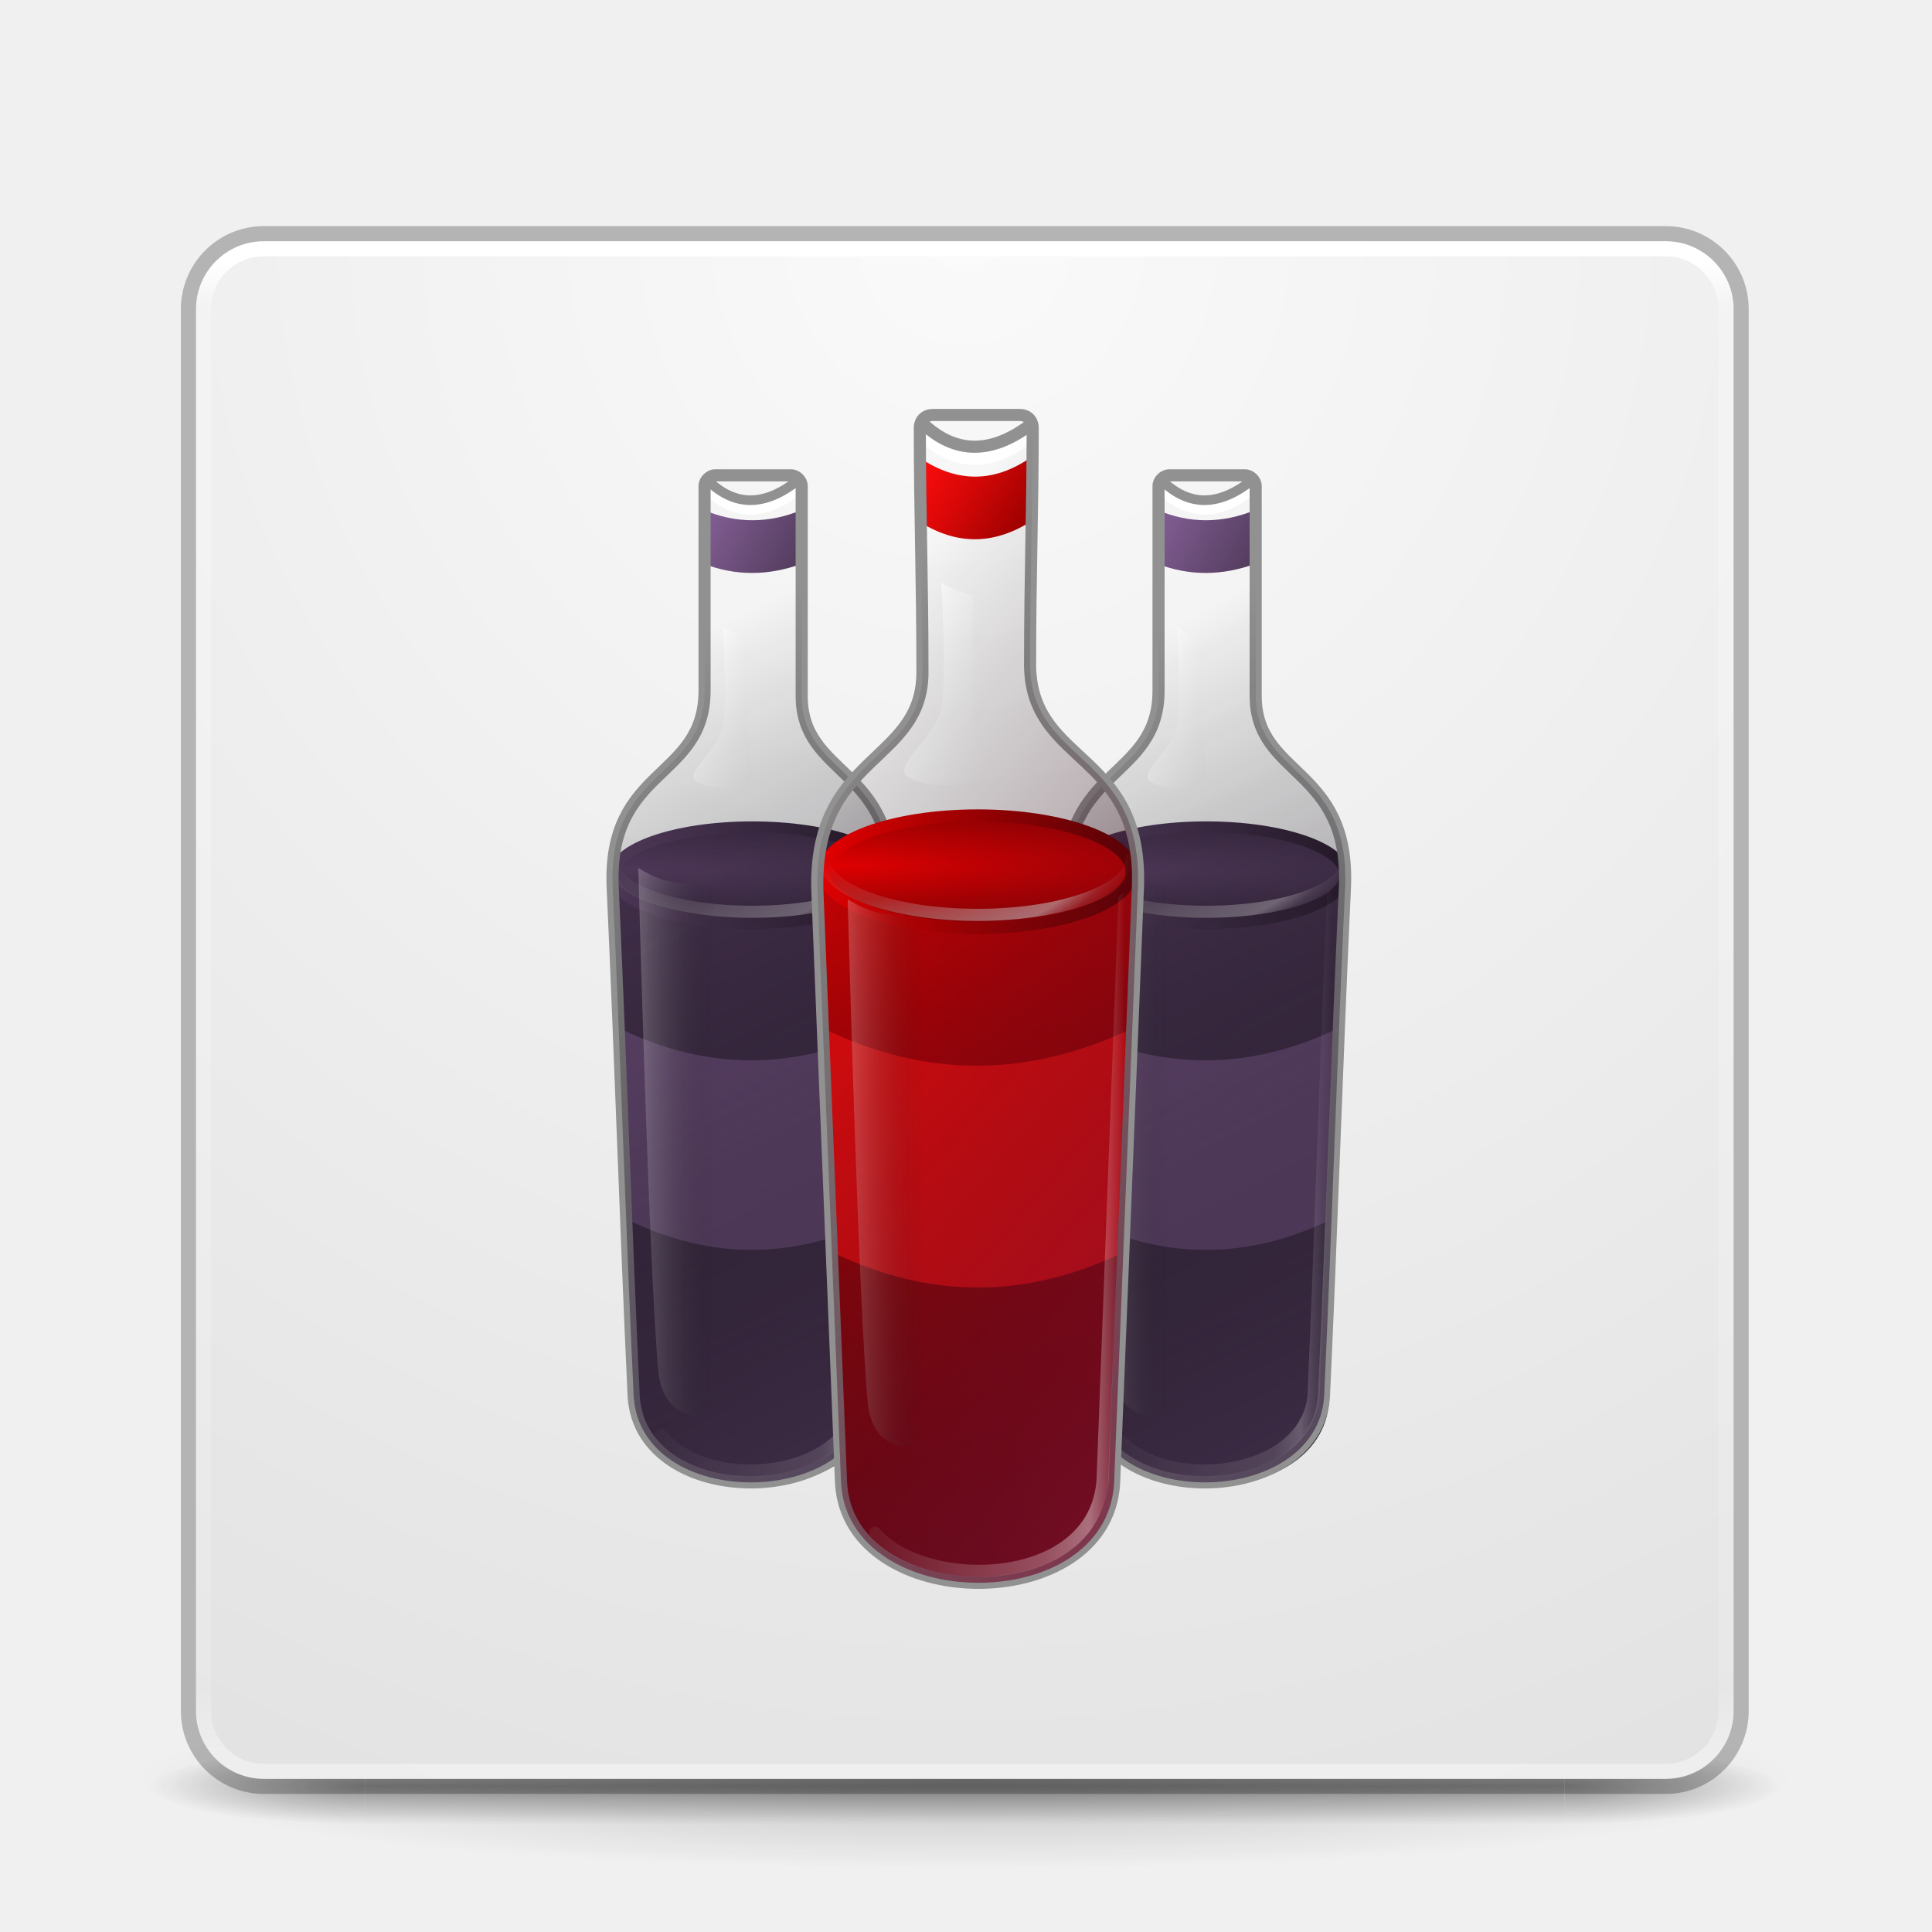
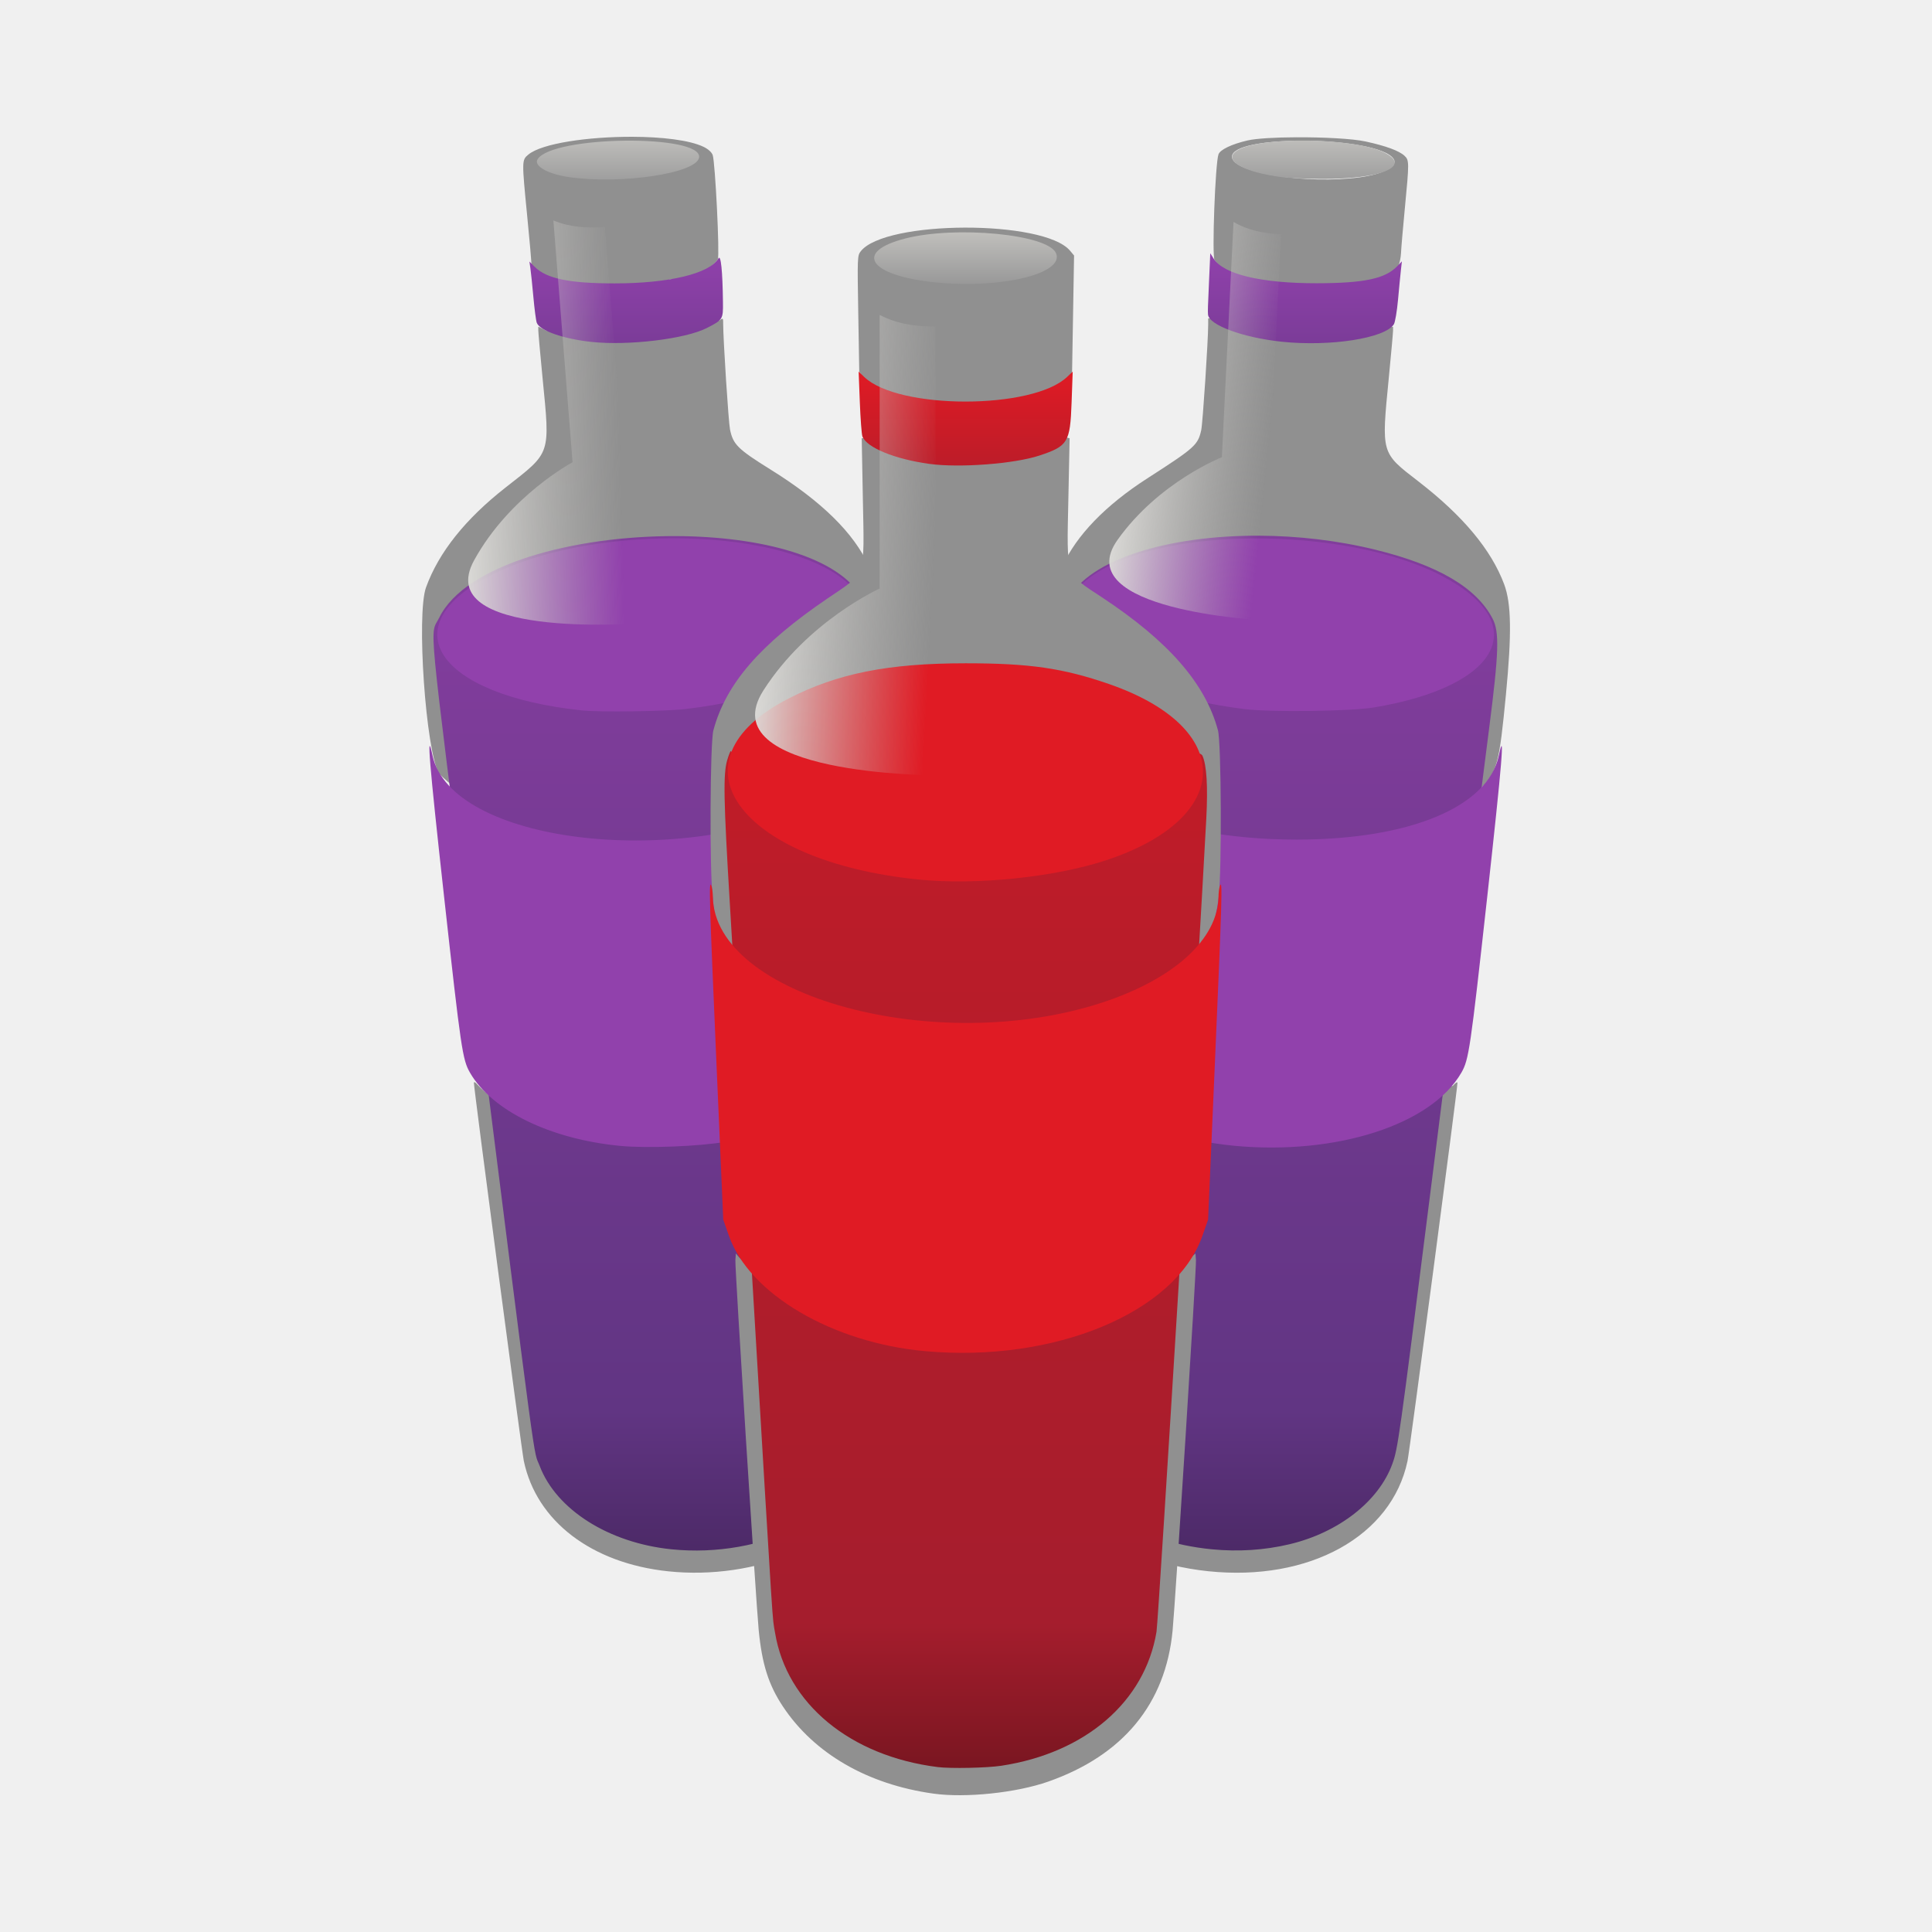
- <svg xmlns="http://www.w3.org/2000/svg" width="100%" height="100%" viewBox="0 0 534 534" version="1.1" xml:space="preserve" style="fill-rule:evenodd;clip-rule:evenodd;stroke-linecap:round;stroke-linejoin:round;">
-   <g id="layer1">
-     <path id="path3041" d="M495.833,491.674c-0.022,13.713 -103.465,24.996 -229.166,24.996c-125.702,0 -229.144,-11.283 -229.167,-24.996c0,-0.001 0,-0.003 0,-0.004c0,-13.715 103.45,-25 229.167,-25c125.717,0 229.166,11.285 229.166,25c0,0.001 0,0.003 0,0.004Z" style="fill:url(#_Radial1);fill-rule:nonzero;" />
-     <g id="g3712">
-       <g opacity="0.4">
-         <rect id="rect2801" x="432.456" y="483.341" width="59.211" height="20.833" style="fill:url(#_Radial2);" />
-         <rect id="rect3696" x="41.667" y="483.341" width="59.211" height="20.833" style="fill:url(#_Radial3);" />
-         <rect id="rect3700" x="100.877" y="483.341" width="331.579" height="20.833" style="fill:url(#_Linear4);" />
+ <svg xmlns="http://www.w3.org/2000/svg" xmlns:xlink="http://www.w3.org/1999/xlink" width="128" height="128" id="svg11300" version="1.0" style="display:inline;enable-background:new" viewBox="0 0 128 128">
+   <defs id="defs3">
+     <linearGradient id="linearGradient2895">
+       <stop style="stop-color:#c0bfbc;stop-opacity:1;" offset="0" id="stop2891" />
+       <stop style="stop-color:#9e9e9e;stop-opacity:1" offset="1" id="stop2893" />
+     </linearGradient>
+     <linearGradient id="linearGradient2887">
+       <stop style="stop-color:#c0bfbc;stop-opacity:1;" offset="0" id="stop2883" />
+       <stop style="stop-color:#989898;stop-opacity:1" offset="1" id="stop2885" />
+     </linearGradient>
+     <linearGradient id="linearGradient2881">
+       <stop style="stop-color:#e01b24;stop-opacity:1" offset="0" id="stop2877" />
+       <stop style="stop-color:#bc1c29;stop-opacity:1" offset="1" id="stop2879" />
+     </linearGradient>
+     <linearGradient id="linearGradient2853">
+       <stop style="stop-color:#9141ac;stop-opacity:1" offset="0" id="stop2849" />
+       <stop style="stop-color:#7b3c98;stop-opacity:1" offset="1" id="stop2851" />
+     </linearGradient>
+     <linearGradient id="linearGradient2568">
+       <stop style="stop-color:#813d9c;stop-opacity:1" offset="0" id="stop2564" />
+       <stop style="stop-color:#613583;stop-opacity:1" offset="0.852" id="stop2899" />
+       <stop style="stop-color:#4d2a68;stop-opacity:1" offset="1" id="stop2566" />
+     </linearGradient>
+     <linearGradient id="linearGradient2554">
+       <stop style="stop-color:#c01c28;stop-opacity:1" offset="0" id="stop2550" />
+       <stop style="stop-color:#a51d2d;stop-opacity:1" offset="0.858" id="stop2901" />
+       <stop style="stop-color:#7a1621;stop-opacity:1" offset="1" id="stop2552" />
+     </linearGradient>
+     <linearGradient id="linearGradient2412">
+       <stop style="stop-color:#deddda;stop-opacity:1" offset="0" id="stop2408" />
+       <stop style="stop-color:#c0bfbc;stop-opacity:0;" offset="1" id="stop2410" />
+     </linearGradient>
+     <linearGradient xlink:href="#linearGradient2412" id="linearGradient2414" x1="98.59" y1="68.809" x2="123.801" y2="70.163" gradientUnits="userSpaceOnUse" />
+     <linearGradient xlink:href="#linearGradient2412" id="linearGradient2431" gradientUnits="userSpaceOnUse" x1="98.59" y1="68.809" x2="123.801" y2="70.163" gradientTransform="matrix(0.9079298,-0.06823096,0.07009362,0.8838026,-38.20645,-0.9809558)" />
+     <linearGradient xlink:href="#linearGradient2412" id="linearGradient2440" gradientUnits="userSpaceOnUse" x1="98.59" y1="68.809" x2="123.801" y2="70.163" gradientTransform="matrix(0.8599143,0.04260748,-0.04260748,0.8599143,67.95551,-12.6966)" />
+     <linearGradient xlink:href="#linearGradient2554" id="linearGradient2548" x1="127.223" y1="100.167" x2="127.223" y2="244.113" gradientUnits="userSpaceOnUse" />
+     <linearGradient xlink:href="#linearGradient2568" id="linearGradient2562" x1="452.591" y1="456.902" x2="452.591" y2="1183.095" gradientUnits="userSpaceOnUse" />
+     <linearGradient xlink:href="#linearGradient2853" id="linearGradient2847" x1="78.849" y1="29.497" x2="78.849" y2="42.576" gradientUnits="userSpaceOnUse" />
+     <linearGradient xlink:href="#linearGradient2881" id="linearGradient2875" x1="128.642" y1="46.558" x2="128.642" y2="59.973" gradientUnits="userSpaceOnUse" />
+     <linearGradient xlink:href="#linearGradient2887" id="linearGradient2889" x1="128.094" y1="26.941" x2="128.094" y2="34.254" gradientUnits="userSpaceOnUse" />
+     <linearGradient xlink:href="#linearGradient2895" id="linearGradient2897" x1="126.714" y1="13.388" x2="126.714" y2="19.516" gradientUnits="userSpaceOnUse" />
+   </defs>
+   <g id="layer1" style="display:inline" transform="translate(0,-172)">
+     <g id="g2378" style="display:inline" transform="matrix(0.4681728,0,0,0.4681728,4.019577,174.8066)">
+       <g id="g2348" style="display:inline">
+         <path id="path2356" style="fill:#909090;stroke-width:1.333" d="m 449.311,74.236 c -34,-0.094 -70.995,5.034 -81.75,14.084 -5.038,4.239 -5.046,4.718 -0.826,47.799 1.721,17.573 3.658,38.341 3.319,39.225 10.832,33.199 94.776,14.682 110.378,10.75 17.716,1.121 33.411,-10.341 36.217,-15.584 1.578,-2.949 -2.071,-76.752 -4.053,-81.959 -0.855,-2.248 -3.529,-4.658 -7.064,-6.369 -11.095,-5.371 -32.957,-7.881 -56.221,-7.945 z m 522.133,0.383 c -16.337,0.073 -31.451,0.895 -38.447,2.521 -12.355,2.873 -21.377,7.182 -22.73,10.857 -2.554,6.936 -5.261,79.857 -3.088,83.174 31.643,41.677 143.044,50.877 146.568,-5.422 0.158,-3.804 1.518,-19.682 3.022,-35.285 3.49,-36.225 3.479,-37.803 -0.268,-41.299 -4.224,-3.941 -14.688,-7.78 -30.637,-11.242 -10.39,-2.255 -33.415,-3.399 -54.42,-3.305 z m 3.209,2.689 c 32.043,-0.12 67.589,4.886 73.422,14.525 3.367,5.564 -7.971,11.686 -26.338,14.225 -42.11,5.82 -100.902,-3.571 -100.902,-16.117 0,-8.429 25.545,-12.527 53.818,-12.633 z M 513.26,130.062 c -342.173,-86.708 -171.087,-43.354 0,0 z m 388.906,86.965 v 4.584 c 0,12.487 -4.305,77.979 -5.471,83.219 -2.622,11.786 -4.912,13.835 -42.381,37.941 -32.894,21.163 -55.82,44.892 -66.777,69.121 -6.674,14.756 -9.561,35.983 -11.963,87.914 -0.669,14.469 -1.479,26.769 -1.799,27.334 -1.539,2.714 2.011,22.468 5.291,29.445 62.644,74.748 256.931,109.207 337.797,29.391 12.548,-12.93 14.155,-18.997 19.371,-73.143 4.623,-47.993 4.258,-71.613 -1.34,-86.668 -10.089,-27.136 -32.318,-53.832 -67.394,-80.939 -29.639,-22.904 -29.205,-21.387 -23.32,-81.727 1.824,-18.7 3.317,-35.326 3.318,-36.945 v -2.945 c -41.052,-2.205 -105.817,-11.555 -145.332,-6.582 z m -382.09,0.285 c -0.442,0.07 -1.138,0.561 -2.242,1.355 -63.325,0.458 -88.028,7.948 -135.68,8.16 l -6.654,-3.373 0.002,3.023 c 10e-4,1.662 1.495,18.321 3.318,37.021 5.981,61.326 7.003,58.267 -28.826,86.301 -31.818,24.895 -52.697,51.058 -62.736,78.615 -7.698,21.131 -0.229,128.67 10.17,146.414 68.038,69.254 289.92,94.464 346.506,-18.244 3.225,-6.86 6.837,-26.706 5.344,-29.361 -0.291,-0.518 -1.104,-12.816 -1.807,-27.332 -2.552,-52.743 -5.356,-73.291 -12.008,-88 -11.795,-26.08 -37.188,-51.051 -77.297,-76.01 -25.824,-16.07 -29.529,-19.73 -31.945,-31.564 -1.196,-5.857 -5.354,-70.267 -5.379,-83.314 -0.005,-2.758 -0.03,-3.808 -0.766,-3.691 z m 133.373,573.521 c -88.595,93.61 -269.339,87.874 -325.568,28.824 -1.739,-2.057 -2.972,-2.74 -3,-1.662 -0.108,4.137 37.489,288.961 39.246,297.314 9.949,47.298 53.226,80.373 113.469,86.721 68.69,7.238 139.455,-21.808 167.639,-68.808 9.747,-16.255 13.018,-27.246 13.908,-46.738 0.852,-18.665 -3.373,-272.124 -4.773,-286.318 z m 116.217,0 -0.984,8.666 c -1.371,12.078 -5.728,267.744 -4.896,287.336 2.517,59.319 59.745,106.919 138.42,115.131 79.48,8.296 144.228,-27.517 156.668,-86.656 1.737,-8.256 39.341,-293.051 39.258,-297.314 -0.02,-1.006 -1.669,0.07 -3.666,2.391 -137.89,29.092 -270.139,68.861 -324.799,-29.553 z" transform="scale(0.1799999)" />
+         <path style="fill:url(#linearGradient2897);fill-opacity:1;stroke-width:0.24" d="M 71.93,19.071 C 68.927,18.641 66.897,17.482 67.493,16.536 69.601,13.194 90.826,12.964 90.346,16.288 90.022,18.528 79.381,20.136 71.93,19.071 Z m 101.02,0.022 c -5.709,-0.72 -8.648,-2.469 -6.422,-3.822 3.233,-1.966 16.442,-1.787 20.716,0.281 4.085,1.976 -0.348,3.838 -8.971,3.769 -2.069,-0.017 -4.465,-0.119 -5.323,-0.227 z" id="path2350" />
+       </g>
+       <g id="g2359" style="display:inline">
+         <path id="path2367" style="fill:url(#linearGradient2562);fill-opacity:1;stroke-width:1.333" d="m 942.266,387.854 c -71.13,-0.309 -133.976,18.497 -150.035,50.188 -6.525,12.876 -5.511,-12.55 -13.467,337.459 -7.465,328.406 -7.459,311.208 -0.088,329.457 17.307,42.847 66.684,74.008 126.416,79.777 20.824,2.011 41.216,0.691 60.816,-3.938 38.828,-9.169 70.374,-33.795 81.057,-63.277 4.361,-12.035 5.395,-19.406 29.213,-208.019 38.267,-303.038 40.62,-321.626 46.836,-370 7.721,-60.09 8.211,-76.054 2.658,-86.605 -12.767,-24.26 -42.713,-41.866 -91.775,-53.957 -30.088,-7.415 -61.598,-10.953 -91.631,-11.084 z m -458.367,0.32 c -79.971,-0.316 -165.721,22.122 -186.311,64.172 -7.374,15.06 -9.808,-10.349 26.678,278.488 51.706,409.329 46.989,374.305 52.316,388.326 13.08,34.423 54.336,60.54 103.584,65.57 71.748,7.329 142.953,-27.274 164.158,-79.773 7.366,-18.237 7.371,-0.339 -0.084,-328.914 -7.984,-351.886 -6.914,-325.663 -13.811,-338.436 -17.975,-33.29 -80.27,-49.172 -146.531,-49.434 z" transform="scale(0.1799999)" />
+         <path id="path2363" style="fill:#9141ac;fill-opacity:1;stroke-width:1.333" d="m 481.668,389.895 c -51.24,0.006 -104.601,9.595 -142.104,28.369 -80.576,40.338 -44.581,94.883 70.602,106.986 13.61,1.43 64.896,0.739 80.676,-1.088 C 613.764,509.933 672.557,449.807 600,412.529 570.441,397.343 526.88,389.889 481.668,389.895 Z m 455.402,0.086 c -32.409,0.228 -63.849,4.256 -89.51,12.42 -104.362,33.201 -55.713,104.278 83.359,121.789 20.145,2.537 82.804,1.758 101.152,-1.256 100.509,-16.511 125.814,-66.299 52.852,-103.982 -37.13,-19.177 -93.838,-29.351 -147.853,-28.971 z" transform="scale(0.1799999)" />
+       </g>
+       <g id="g2843">
+         <path style="display:inline;fill:url(#linearGradient2847);fill-opacity:1;stroke-width:0.24" d="m 75.15,42.394 c -3.997,-0.425 -7.363,-1.6 -7.776,-2.713 -0.108,-0.292 -0.324,-1.935 -0.48,-3.651 -0.156,-1.716 -0.346,-3.546 -0.423,-4.068 l -0.14,-0.948 0.751,0.751 c 1.671,1.671 4.918,2.344 11.307,2.344 7.686,0 13.465,-1.391 14.69,-3.536 0.346,-0.605 0.588,1.731 0.643,6.191 0.03,2.432 -0.013,2.501 -2.294,3.665 -3.03,1.546 -11.082,2.517 -16.279,1.964 z m 97.68,-0.028 c -5.536,-0.578 -10.394,-2.374 -10.467,-3.871 -0.033,-0.674 -0.032,-0.705 0.162,-5.079 l 0.158,-3.573 0.484,0.765 c 1.403,2.216 6.75,3.492 14.582,3.48 6.709,-0.01 9.689,-0.64 11.388,-2.408 l 0.664,-0.69 -0.136,1.2 c -0.075,0.66 -0.259,2.55 -0.408,4.2 -0.15,1.65 -0.416,3.228 -0.593,3.506 -1.256,1.979 -8.984,3.185 -15.835,2.47 z" id="path2354" />
+         <path style="display:inline;fill:#9141ac;fill-opacity:1;stroke-width:0.24" d="m 79.23,156.168 c -9.92,-0.944 -18.212,-4.981 -21.313,-10.378 -1.053,-1.833 -1.264,-3.267 -3.659,-24.892 -2.106,-19.015 -2.527,-24.162 -1.634,-19.968 2.596,12.198 34.05,16.195 54.197,6.886 5.975,-2.76 9.471,-6.551 9.931,-10.765 l 0.19,-1.742 0.193,1.395 c 0.488,3.525 1.729,41.051 1.41,42.645 -1.502,7.509 -11.073,13.871 -24.417,16.231 -3.687,0.652 -11.134,0.946 -14.899,0.587 z m 86.88,-0.017 c -7.481,-0.697 -15.772,-3.377 -20.78,-6.716 -1.908,-1.272 -5.358,-4.607 -6.058,-5.857 -2.18,-3.89 -2.114,-2.493 -1.22,-25.749 0.422,-10.978 0.854,-20.536 0.959,-21.24 l 0.192,-1.279 0.187,1.742 c 0.965,8.989 16.322,15.791 35.6,15.768 15.925,-0.019 26.98,-4.627 28.526,-11.889 0.888,-4.175 0.47,0.933 -1.636,19.964 -2.393,21.625 -2.604,23.062 -3.657,24.896 -4.237,7.374 -17.668,11.707 -32.113,10.361 z" id="path2845" />
+       </g>
+       <g id="g2694">
+         <path style="fill:url(#linearGradient2431);fill-opacity:1;stroke:none;stroke-width:0.162px;stroke-linecap:butt;stroke-linejoin:miter;stroke-opacity:1" d="m 77.015,26.113 4.452,56.129 c 0,0 -29.06,2.136 -22.955,-8.955 5.036,-9.149 13.928,-13.865 13.928,-13.865 L 69.725,25.197 c 2.316,0.969 4.774,1.114 7.29,0.916 z" id="path2429" />
+         <path style="fill:url(#linearGradient2440);fill-opacity:1;stroke:none;stroke-width:0.155px;stroke-linecap:butt;stroke-linejoin:miter;stroke-opacity:1" d="m 172.7,27.159 -2.706,54.612 c 0,0 -27.517,-1.41 -20.432,-11.367 5.845,-8.214 14.763,-11.697 14.763,-11.697 l 1.65,-33.3 c 2.054,1.21 4.34,1.643 6.725,1.752 z" id="path2438" />
      </g>
    </g>
-     <path id="rect5505-21-3" d="M479.167,85.417c0,-10.349 -8.402,-18.75 -18.75,-18.75l-387.5,0c-10.349,0 -18.75,8.401 -18.75,18.75l0,387.5c0,10.348 8.401,18.75 18.75,18.75l387.5,0c10.348,0 18.75,-8.402 18.75,-18.75l0,-387.5Z" style="fill:url(#_Radial5);" />
-     <path id="rect6741-7" d="M477.083,85.424c0,-9.198 -7.468,-16.666 -16.666,-16.666l-387.5,0c-9.199,0 -16.667,7.468 -16.667,16.666l0,387.5c0,9.199 7.468,16.667 16.667,16.667l387.5,0c9.198,0 16.666,-7.468 16.666,-16.667l0,-387.5Z" style="fill:none;stroke:url(#_Linear6);stroke-width:4.17px;" />
-     <path id="rect5505-21-3-1" d="M481.25,85.424c0,-11.498 -9.335,-20.833 -20.833,-20.833l-387.5,0c-11.499,0 -20.834,9.335 -20.834,20.833l0,387.5c0,11.498 9.335,20.834 20.834,20.834l387.5,0c11.498,0 20.833,-9.336 20.833,-20.834l0,-387.5Z" style="fill:none;stroke:#000;stroke-opacity:0.25;stroke-width:4.17px;stroke-linecap:butt;stroke-linejoin:miter;" />
-   </g>
-   <g id="Layer_2">
-     <g>
-       <path d="M194.413,140.912c8.991,3.858 18.09,3.831 27.296,0l0,14.875c-9.311,3.419 -18.412,3.456 -27.296,0l0,-14.875" style="fill:url(#_Linear7);" />
-       <path d="M247.765,241.894c-1.961,46.793 -3.923,98.586 -5.885,145.379c-1.962,31.819 -66.046,31.195 -68.008,0c-1.962,-46.793 -5.886,-145.379 -5.886,-145.379l79.779,0" style="fill:url(#_Linear8);" />
-       <path d="M171.409,284.298c24.217,11.828 48.479,11.576 72.783,0l-1.724,52.709c-22.926,11.161 -45.996,11.403 -69.22,0l-1.839,-52.709Z" style="fill:#6d4f7b;" />
-       <ellipse cx="207.909" cy="241.894" rx="38.384" ry="13.37" style="fill:url(#_Radial9);stroke:url(#_Linear10);stroke-width:2.99px;stroke-linejoin:miter;" />
-       <path d="M195.695,135.516c7.511,7.292 15.763,7.098 24.733,0" style="fill:none;stroke:#fff;stroke-width:2.66px;stroke-linecap:butt;" />
-       <path d="M195.695,132.854c7.511,7.292 15.763,7.099 24.733,0" style="fill:none;stroke:#919191;stroke-width:2.66px;stroke-linecap:butt;" />
-       <path d="M246.293,238.647c0,7.379 -17.199,13.37 -38.384,13.37c-21.185,0 -38.384,-5.991 -38.384,-13.37" style="fill:none;stroke:url(#_Radial11);stroke-width:3.35px;" />
-       <path d="M169.345,245.3c2.177,47.162 3.628,94.323 5.805,140.758c2.176,31.925 63.123,31.199 65.3,0c2.177,-47.161 3.628,-94.322 5.804,-140.758c1.451,-33.375 -24.669,-30.473 -24.669,-52.965c0,-22.493 0,-38.455 0,-58.045c0,-1.451 -1.451,-2.902 -2.902,-2.902c-7.255,0 -13.785,0 -21.041,0c-1.451,0 -2.902,1.451 -2.902,2.902c0,19.59 0,34.827 0,56.594c0,24.669 -26.846,21.041 -25.395,54.416" style="fill:none;stroke:#919191;stroke-width:3.35px;stroke-linecap:butt;stroke-linejoin:miter;stroke-miterlimit:10;" />
-       <path d="M169.345,245.3c2.177,47.162 3.628,94.323 5.805,140.758c2.176,31.925 63.123,31.199 65.3,0c2.177,-47.161 3.628,-94.322 5.804,-140.758c1.451,-33.375 -24.669,-30.473 -24.669,-52.965c0,-22.493 0,-38.455 0,-58.045c0,-1.451 -1.451,-2.902 -2.902,-2.902c-7.255,0 -13.785,0 -21.041,0c-1.451,0 -2.902,1.451 -2.902,2.902c0,19.59 0,34.827 0,56.594c0,24.669 -26.846,21.041 -25.395,54.416" style="fill:url(#_Linear12);" />
-       <path d="M182.67,396.625c13.808,16.852 55.29,11.748 55.013,-13.123c1.989,-45.668 3.315,-91.336 5.304,-136.302" style="fill:none;stroke:url(#_Linear13);stroke-width:3.35px;stroke-linejoin:miter;" />
-       <path d="M176.421,239.888c0,0 4.501,2.952 8.784,3.74c4.986,0.916 11.551,1.145 11.551,1.145l3.224,136.295c0,0 -1.58,10.453 -8.03,10.038c-6.571,-0.422 -9.398,-6.478 -9.915,-11.517c-2.589,-25.204 -5.614,-139.701 -5.614,-139.701Z" style="fill:url(#_Linear14);" />
-       <path d="M199.778,173.194c0,0 1.339,20.873 0,27.873c-1.017,5.32 -9.184,11.538 -8.031,14.124c1.152,2.586 12.455,3.744 14.946,1.39c2.492,-2.354 0,-10.343 0,-15.514c0,-7.231 0,-25.178 0,-25.178c-2.631,-0.337 -4.863,-1.36 -6.915,-2.695Z" style="fill:url(#_Linear15);" />
-     </g>
-     <g>
-       <path d="M319.778,140.912c8.991,3.858 18.09,3.831 27.296,0l0,14.875c-9.311,3.419 -18.412,3.456 -27.296,0l0,-14.875" style="fill:url(#_Linear16);" />
-       <path d="M373.244,241.894c-1.962,46.793 -3.923,98.586 -5.885,145.379c-1.962,31.819 -66.047,31.195 -68.008,0c-1.962,-46.793 -5.886,-145.379 -5.886,-145.379l79.779,0" style="fill:url(#_Linear17);" />
-       <path d="M296.94,284.298c24.217,11.828 48.479,11.576 72.783,0l-1.724,52.709c-22.926,11.161 -45.996,11.403 -69.22,0l-1.839,-52.709Z" style="fill:#6d4f7b;" />
-       <ellipse cx="333.388" cy="241.894" rx="38.384" ry="13.37" style="fill:url(#_Radial18);stroke:url(#_Linear19);stroke-width:2.99px;stroke-linejoin:miter;" />
-       <path d="M321.174,135.516c7.511,7.292 15.763,7.098 24.732,0" style="fill:none;stroke:#fff;stroke-width:2.66px;stroke-linecap:butt;" />
-       <path d="M321.174,132.854c7.511,7.292 15.763,7.099 24.732,0" style="fill:none;stroke:#919191;stroke-width:2.66px;stroke-linecap:butt;" />
-       <path d="M371.772,238.647c0,7.379 -17.2,13.37 -38.384,13.37c-21.185,0 -38.384,-5.991 -38.384,-13.37" style="fill:none;stroke:url(#_Radial20);stroke-width:3.35px;" />
-       <path d="M294.824,245.3c2.177,47.162 3.628,94.323 5.805,140.758c2.176,31.925 63.123,31.199 65.3,0c2.176,-47.161 3.628,-94.322 5.804,-140.758c1.451,-33.375 -24.669,-30.473 -24.669,-52.965c0,-22.493 0,-38.455 0,-58.045c0,-1.451 -1.451,-2.902 -2.902,-2.902c-7.256,0 -13.786,0 -21.041,0c-1.451,0 -2.902,1.451 -2.902,2.902c0,19.59 0,34.827 0,56.594c0,24.669 -26.846,21.041 -25.395,54.416" style="fill:none;stroke:#919191;stroke-width:3.35px;stroke-linecap:butt;stroke-linejoin:miter;stroke-miterlimit:10;" />
-       <path d="M294.876,245.3c2.177,47.162 3.628,94.323 5.804,140.758c2.177,31.925 63.124,31.199 65.301,0c2.176,-47.161 3.627,-94.322 5.804,-140.758c1.451,-33.375 -24.669,-30.473 -24.669,-52.965c0,-22.493 0,-38.455 0,-58.045c0,-1.451 -1.451,-2.902 -2.902,-2.902c-7.256,0 -13.786,0 -21.041,0c-1.451,0 -2.902,1.451 -2.902,2.902c0,19.59 0,34.827 0,56.594c0,24.669 -26.846,21.041 -25.395,54.416" style="fill:url(#_Linear21);" />
-       <path d="M308.149,396.625c13.808,16.852 55.29,11.748 55.013,-13.123c1.989,-45.668 3.315,-91.336 5.304,-136.302" style="fill:none;stroke:url(#_Linear22);stroke-width:3.35px;stroke-linejoin:miter;" />
-       <path d="M301.9,239.888c0,0 4.501,2.952 8.784,3.74c4.986,0.916 11.551,1.145 11.551,1.145l3.223,136.295c0,0 -1.579,10.453 -8.029,10.038c-6.571,-0.422 -9.398,-6.478 -9.916,-11.517c-2.588,-25.204 -5.613,-139.701 -5.613,-139.701Z" style="fill:url(#_Linear23);" />
-       <path d="M325.257,173.194c0,0 1.339,20.873 0,27.873c-1.017,5.32 -9.184,11.538 -8.031,14.124c1.152,2.586 12.455,3.744 14.946,1.39c2.491,-2.354 0,-10.343 0,-15.514c0,-7.231 0,-25.178 0,-25.178c-2.631,-0.337 -4.863,-1.36 -6.915,-2.695Z" style="fill:url(#_Linear24);" />
-     </g>
-     <g>
-       <path d="M254.235,126.558l0,17.697c10.03,6.356 20.199,6.424 30.513,0l0,-17.697c-10.146,6.921 -20.317,6.894 -30.513,0Z" style="fill:url(#_Linear25);" />
-       <path d="M314.457,240.937c-2.177,54.417 -4.354,114.648 -6.53,169.065c-2.177,37.003 -73.282,36.278 -75.458,0c-2.177,-54.417 -6.53,-169.065 -6.53,-169.065l88.518,0" style="fill:url(#_Linear26);" />
-       <path d="M227.646,284.287c28.341,13.842 56.734,13.547 85.177,0l-2.018,61.685c-26.83,13.06 -53.829,13.344 -81.007,0l-2.152,-61.685Z" style="fill:#ff0d0d;" />
-       <ellipse cx="270.234" cy="240.937" rx="42.589" ry="15.549" style="fill:url(#_Radial27);stroke:url(#_Linear28);stroke-width:3.35px;stroke-linejoin:miter;" />
-       <path d="M312.823,237.319c0,8.582 -19.083,15.549 -42.589,15.549c-23.505,0 -42.588,-6.967 -42.588,-15.549" style="fill:none;stroke:url(#_Radial29);stroke-width:3.35px;" />
-       <path d="M254.655,120.036c9.441,9.166 19.812,8.923 31.086,0" style="fill:none;stroke:#fff;stroke-width:3.35px;stroke-linecap:butt;" />
-       <path d="M254.655,116.691c9.441,9.165 19.812,8.922 31.086,0" style="fill:none;stroke:#919191;stroke-width:3.35px;stroke-linecap:butt;" />
-       <path d="M314.457,246.752c-2.177,54.416 -4.354,108.833 -6.53,163.25c-2.177,37.003 -73.282,36.278 -75.458,0c-2.177,-54.417 -4.354,-108.834 -6.53,-163.25c-1.451,-38.455 29.022,-35.553 29.022,-60.947c0,-26.12 -0.726,-44.259 -0.726,-67.477c0,-2.177 1.452,-3.628 3.628,-3.628c7.981,0 15.962,0 23.944,0c2.176,0 3.627,1.451 3.627,3.628c0,22.492 -0.725,40.631 -0.725,66.026c0.725,27.571 31.924,23.217 29.748,62.398" style="fill:none;stroke:#919191;stroke-width:3.35px;stroke-linecap:butt;stroke-linejoin:miter;stroke-miterlimit:10;" />
-       <path d="M314.457,246.752c-2.177,54.416 -4.354,108.833 -6.53,163.25c-2.177,37.003 -73.282,36.278 -75.458,0c-2.177,-54.417 -4.354,-108.834 -6.53,-163.25c-1.451,-38.455 29.022,-35.553 29.022,-60.947c0,-26.12 -0.726,-44.259 -0.726,-67.477c0,-2.177 1.452,-3.628 3.628,-3.628c7.981,0 15.962,0 23.944,0c2.176,0 3.627,1.451 3.627,3.628c0,22.492 -0.725,40.631 -0.725,66.026c0.725,27.571 31.924,23.217 29.748,62.398" style="fill:url(#_Linear30);" />
-       <path d="M310.805,248.565c-1.996,52.951 -3.992,105.901 -5.989,158.852c-0.357,31.403 -48.585,32.884 -63.02,16.219" style="fill:none;stroke:url(#_Linear31);stroke-width:3.34px;stroke-linejoin:miter;" />
-       <path d="M260.144,160.949c0,0 1.682,26.235 0,35.033c-1.279,6.686 -11.543,14.503 -10.095,17.753c1.449,3.25 15.655,4.706 18.786,1.747c3.131,-2.959 0,-13 0,-19.5c0,-9.089 0,-31.645 0,-31.645c-3.307,-0.424 -6.113,-1.71 -8.691,-3.388Z" style="fill:url(#_Linear32);" />
-       <path d="M234.303,248.565c0,0 4.501,2.953 8.784,3.74c4.985,0.917 11.551,1.146 11.551,1.146l3.223,136.294c0,0 -1.579,10.454 -8.029,10.039c-6.571,-0.422 -9.398,-6.478 -9.916,-11.518c-2.588,-25.203 -5.613,-139.701 -5.613,-139.701Z" style="fill:url(#_Linear33);" />
+     <g id="g2336" style="display:inline" transform="matrix(0.4681728,0,0,0.4681728,4.019577,174.8066)">
+       <g id="g2318" style="display:inline">
+         <path id="path2326" style="display:inline;fill:#909090;fill-opacity:1;stroke-width:1.333" d="m 710.795,145.646 c -36.143,0.107 -72.131,6.326 -81.77,18.58 -2.677,3.403 -2.722,4.501 -1.967,49.043 l 0.773,45.564 c 39.29,68.881 154.919,41.196 167.332,0 l 0.775,-45.635 0.777,-45.635 -3.219,-3.824 C 783.237,151.545 746.938,145.54 710.795,145.646 Z m -81.021,165.57 0.885,47.143 c 1.187,63.274 3.108,57.827 -27.824,78.854 -52.996,36.025 -79.833,67.039 -89.67,103.621 -2.661,9.896 -3.079,110.566 -0.545,131.332 13.627,182.611 371.52,206.285 397.762,-10e-6 2.534,-20.766 2.116,-121.436 -0.545,-131.332 -9.903,-36.829 -38.879,-70.023 -91.334,-104.625 -28.931,-19.084 -27.556,-15.018 -26.262,-77.758 l 0.975,-47.225 c -34.594,-9.276 -116.513,0.321 -163.441,-0.01 z M 530.834,952.166 530.445,957.5 c -0.41,5.641 16.124,267.905 18.324,290.666 2.6,26.899 7.764,43.169 19.127,60.262 24.551,36.93 66.496,61.181 118.27,68.381 25.398,3.532 65.128,-0.629 90.266,-9.455 58.801,-20.646 92.185,-61.13 97.732,-118.519 2.247,-23.242 18.808,-285.596 18.391,-291.334 l -0.389,-5.334 c -98.274,86.264 -307.723,66.305 -361.332,0 z" transform="scale(0.1799999)" />
+         <path style="fill:url(#linearGradient2889);fill-opacity:1;stroke-width:0.24" d="m 123.87,33.975 c -9.439,-0.93 -11.794,-4.314 -4.33,-6.223 7.166,-1.833 20.097,-0.588 21.299,2.05 1.319,2.895 -7.622,5.093 -16.97,4.173 z" id="path2320" />
+       </g>
+       <g id="g2200">
+         <path style="fill:url(#linearGradient2548);fill-opacity:1;stroke-width:0.24" d="m 124.11,244.068 c -12.386,-1.554 -21.363,-8.969 -23.017,-19.01 -0.414,-2.514 -0.112,2.164 -3.146,-48.747 -1.388,-23.298 -2.853,-47.814 -3.254,-54.48 -0.884,-14.692 -0.95,-18.29 -0.371,-20.246 0.229,-0.773 0.467,-1.355 0.529,-1.293 6.391,9.893 64.903,-2.796 66.723,0.65 0.599,1.314 0.786,4.347 0.548,8.889 -1.067,20.33 -6.764,113.389 -7.047,115.095 -1.637,9.886 -10.049,17.146 -21.965,18.956 -2.055,0.312 -7.157,0.418 -9,0.187 z" id="path2204" />
+         <path style="fill:#e01b24;fill-opacity:1;stroke-width:0.24" d="M 121.35,118.466 C 95.825,115.855 85.711,101.725 103.015,92.852 c 6.939,-3.558 14.102,-4.983 25.055,-4.983 9.04,0 13.779,0.686 20.28,2.935 17.834,6.169 17.711,18.874 -0.24,24.884 -7.324,2.452 -18.548,3.617 -26.76,2.777 z" id="path2202" />
+       </g>
+       <g id="g2838">
+         <path style="display:inline;fill:#e01b24;fill-opacity:1;stroke-width:0.24" d="M 122.31,185.21 C 109.192,184.021 97.452,177.112 94.566,168.884 l -0.804,-2.294 -0.969,-22.32 c -1.003,-23.117 -1.081,-25.792 -0.723,-24.96 0.113,0.264 0.214,0.982 0.223,1.595 0.214,14.111 31.675,22.656 55.113,14.97 10.151,-3.329 16.35,-8.974 16.441,-14.97 0.009,-0.613 0.11,-1.331 0.223,-1.595 0.357,-0.83 0.28,1.828 -0.724,24.96 l -0.969,22.32 -0.804,2.294 c -3.811,10.869 -20.932,17.988 -39.263,16.326 z" id="path2324" />
+         <path style="display:inline;fill:url(#linearGradient2875);fill-opacity:1;stroke-width:0.24" d="m 122.936,59.653 c -4.914,-0.679 -8.896,-2.313 -9.481,-3.891 -0.108,-0.293 -0.273,-2.476 -0.365,-4.852 l -0.168,-4.32 0.794,0.763 c 4.831,4.643 23.823,4.638 28.707,-0.008 l 0.793,-0.754 -0.16,4.439 c -0.201,5.572 -0.523,6.101 -4.526,7.433 -3.55,1.181 -11.345,1.776 -15.593,1.189 z" id="path2840" />
+       </g>
+       <path style="fill:url(#linearGradient2414);fill-opacity:1;stroke:none;stroke-width:0.18px;stroke-linecap:butt;stroke-linejoin:miter;stroke-opacity:1" d="m 123.801,40.214 v 63.509 c 0,0 -32.002,-0.054 -24.355,-12.012 6.308,-9.865 16.453,-14.418 16.453,-14.418 V 38.568 c 2.452,1.286 5.13,1.657 7.902,1.646 z" id="path2405" />
    </g>
  </g>
-   <defs>
-     <radialGradient id="_Radial1" cx="0" cy="0" r="1" gradientUnits="userSpaceOnUse" gradientTransform="matrix(229.167,0,0,25,266.667,491.674)">
-       <stop offset="0%" style="stop-color:#000;stop-opacity:0.2" />
-       <stop offset="100%" style="stop-color:#000;stop-opacity:0" />
-     </radialGradient>
-     <radialGradient id="_Radial2" cx="0" cy="0" r="1" gradientUnits="userSpaceOnUse" gradientTransform="matrix(59.3226,0,0,10.4167,432.373,493.758)">
-       <stop offset="0%" style="stop-color:#181818;stop-opacity:1" />
-       <stop offset="100%" style="stop-color:#181818;stop-opacity:0" />
-     </radialGradient>
-     <radialGradient id="_Radial3" cx="0" cy="0" r="1" gradientUnits="userSpaceOnUse" gradientTransform="matrix(-59.3226,-0,-0,-10.4167,100.96,493.758)">
-       <stop offset="0%" style="stop-color:#181818;stop-opacity:1" />
-       <stop offset="100%" style="stop-color:#181818;stop-opacity:0" />
-     </radialGradient>
-     <linearGradient id="_Linear4" x1="0" y1="0" x2="1" y2="0" gradientUnits="userSpaceOnUse" gradientTransform="matrix(5.09635e-15,-20.9175,83.2297,1.28083e-15,279.197,504.257)">
-       <stop offset="0%" style="stop-color:#181818;stop-opacity:0" />
-       <stop offset="50%" style="stop-color:#181818;stop-opacity:1" />
-       <stop offset="100%" style="stop-color:#181818;stop-opacity:0" />
-     </linearGradient>
-     <radialGradient id="_Radial5" cx="0" cy="0" r="1" gradientUnits="userSpaceOnUse" gradientTransform="matrix(2.17651e-06,500.038,-500.038,2.17651e-06,266.667,65.4451)">
-       <stop offset="0%" style="stop-color:#fafafa;stop-opacity:1" />
-       <stop offset="100%" style="stop-color:#e1e1e1;stop-opacity:1" />
-     </radialGradient>
-     <linearGradient id="_Linear6" x1="0" y1="0" x2="1" y2="0" gradientUnits="userSpaceOnUse" gradientTransform="matrix(2.55394e-14,417.089,-417.089,2.55394e-14,266.667,69.7897)">
-       <stop offset="0%" style="stop-color:#fff;stop-opacity:1" />
-       <stop offset="3%" style="stop-color:#fff;stop-opacity:0.235" />
-       <stop offset="96%" style="stop-color:#fff;stop-opacity:0.157" />
-       <stop offset="100%" style="stop-color:#fff;stop-opacity:0.392" />
-     </linearGradient>
-     <linearGradient id="_Linear7" x1="0" y1="0" x2="1" y2="0" gradientUnits="userSpaceOnUse" gradientTransform="matrix(27.2958,14.7408,-14.7408,27.2958,194.413,140.912)">
-       <stop offset="0%" style="stop-color:#856097;stop-opacity:1" />
-       <stop offset="100%" style="stop-color:#523b5c;stop-opacity:1" />
-     </linearGradient>
-     <linearGradient id="_Linear8" x1="0" y1="0" x2="1" y2="0" gradientUnits="userSpaceOnUse" gradientTransform="matrix(72.2244,154.231,-161.652,68.9089,167.941,241.894)">
-       <stop offset="0%" style="stop-color:#4c3756;stop-opacity:1" />
-       <stop offset="100%" style="stop-color:#2b1f31;stop-opacity:1" />
-     </linearGradient>
-     <radialGradient id="_Radial9" cx="0" cy="0" r="1" gradientUnits="userSpaceOnUse" gradientTransform="matrix(131.622,18.5364,-192.305,12.6871,176.633,240.517)">
-       <stop offset="0%" style="stop-color:#594065;stop-opacity:1" />
-       <stop offset="100%" style="stop-color:#291d2e;stop-opacity:1" />
-     </radialGradient>
-     <linearGradient id="_Linear10" x1="0" y1="0" x2="1" y2="0" gradientUnits="userSpaceOnUse" gradientTransform="matrix(76.768,0,0,26.7404,169.525,241.894)">
-       <stop offset="0%" style="stop-color:#594065;stop-opacity:1" />
-       <stop offset="100%" style="stop-color:#291d2e;stop-opacity:1" />
-     </linearGradient>
-     <radialGradient id="_Radial11" cx="0" cy="0" r="1" gradientUnits="userSpaceOnUse" gradientTransform="matrix(76.768,0,0,26.7404,169.525,238.647)">
-       <stop offset="0%" style="stop-color:#fff;stop-opacity:0" />
-       <stop offset="40%" style="stop-color:#fff;stop-opacity:0.11" />
-       <stop offset="85%" style="stop-color:#fff;stop-opacity:0.404" />
-       <stop offset="93%" style="stop-color:#fff;stop-opacity:0.114" />
-       <stop offset="100%" style="stop-color:#fff;stop-opacity:0" />
-     </radialGradient>
-     <linearGradient id="_Linear12" x1="0" y1="0" x2="1" y2="0" gradientUnits="userSpaceOnUse" gradientTransform="matrix(140.495,261.208,-261.208,140.495,167.986,187.964)">
-       <stop offset="0%" style="stop-color:#000;stop-opacity:0" />
-       <stop offset="100%" style="stop-color:#594065;stop-opacity:1" />
-     </linearGradient>
-     <linearGradient id="_Linear13" x1="0" y1="0" x2="1" y2="0" gradientUnits="userSpaceOnUse" gradientTransform="matrix(70.3912,0,0,269.529,172.649,271.66)">
-       <stop offset="0%" style="stop-color:#fff;stop-opacity:0" />
-       <stop offset="77%" style="stop-color:#fff;stop-opacity:0.122" />
-       <stop offset="87%" style="stop-color:#fff;stop-opacity:0.231" />
-       <stop offset="100%" style="stop-color:#919191;stop-opacity:0" />
-     </linearGradient>
-     <linearGradient id="_Linear14" x1="0" y1="0" x2="1" y2="0" gradientUnits="userSpaceOnUse" gradientTransform="matrix(22.643,0,0,143.417,174.816,318.039)">
-       <stop offset="0%" style="stop-color:#fff;stop-opacity:0.271" />
-       <stop offset="100%" style="stop-color:#000;stop-opacity:0" />
-     </linearGradient>
-     <linearGradient id="_Linear15" x1="0" y1="0" x2="1" y2="0" gradientUnits="userSpaceOnUse" gradientTransform="matrix(42.9439,19.6508,-19.6508,42.9439,190.285,187.665)">
-       <stop offset="0%" style="stop-color:#fff;stop-opacity:0.75" />
-       <stop offset="100%" style="stop-color:#a6a6a6;stop-opacity:0" />
-     </linearGradient>
-     <linearGradient id="_Linear16" x1="0" y1="0" x2="1" y2="0" gradientUnits="userSpaceOnUse" gradientTransform="matrix(27.2958,14.7408,-14.7408,27.2958,319.778,140.912)">
-       <stop offset="0%" style="stop-color:#856097;stop-opacity:1" />
-       <stop offset="100%" style="stop-color:#523b5c;stop-opacity:1" />
-     </linearGradient>
-     <linearGradient id="_Linear17" x1="0" y1="0" x2="1" y2="0" gradientUnits="userSpaceOnUse" gradientTransform="matrix(72.2244,154.231,-161.652,68.9089,293.42,241.894)">
-       <stop offset="0%" style="stop-color:#4c3756;stop-opacity:1" />
-       <stop offset="100%" style="stop-color:#2b1f31;stop-opacity:1" />
-     </linearGradient>
-     <radialGradient id="_Radial18" cx="0" cy="0" r="1" gradientUnits="userSpaceOnUse" gradientTransform="matrix(131.622,18.5364,-192.305,12.6871,302.112,240.517)">
-       <stop offset="0%" style="stop-color:#594065;stop-opacity:1" />
-       <stop offset="100%" style="stop-color:#291d2e;stop-opacity:1" />
-     </radialGradient>
-     <linearGradient id="_Linear19" x1="0" y1="0" x2="1" y2="0" gradientUnits="userSpaceOnUse" gradientTransform="matrix(76.768,0,0,26.7404,295.004,241.894)">
-       <stop offset="0%" style="stop-color:#594065;stop-opacity:1" />
-       <stop offset="100%" style="stop-color:#291d2e;stop-opacity:1" />
-     </linearGradient>
-     <radialGradient id="_Radial20" cx="0" cy="0" r="1" gradientUnits="userSpaceOnUse" gradientTransform="matrix(76.768,0,0,26.7404,295.004,238.647)">
-       <stop offset="0%" style="stop-color:#fff;stop-opacity:0" />
-       <stop offset="40%" style="stop-color:#fff;stop-opacity:0.11" />
-       <stop offset="85%" style="stop-color:#fff;stop-opacity:0.404" />
-       <stop offset="93%" style="stop-color:#fff;stop-opacity:0.114" />
-       <stop offset="100%" style="stop-color:#fff;stop-opacity:0" />
-     </radialGradient>
-     <linearGradient id="_Linear21" x1="0" y1="0" x2="1" y2="0" gradientUnits="userSpaceOnUse" gradientTransform="matrix(140.495,261.208,-261.208,140.495,293.517,187.964)">
-       <stop offset="0%" style="stop-color:#000;stop-opacity:0" />
-       <stop offset="100%" style="stop-color:#594065;stop-opacity:1" />
-     </linearGradient>
-     <linearGradient id="_Linear22" x1="0" y1="0" x2="1" y2="0" gradientUnits="userSpaceOnUse" gradientTransform="matrix(70.3912,0,0,269.529,298.128,271.66)">
-       <stop offset="0%" style="stop-color:#fff;stop-opacity:0" />
-       <stop offset="77%" style="stop-color:#fff;stop-opacity:0.122" />
-       <stop offset="87%" style="stop-color:#fff;stop-opacity:0.231" />
-       <stop offset="100%" style="stop-color:#919191;stop-opacity:0" />
-     </linearGradient>
-     <linearGradient id="_Linear23" x1="0" y1="0" x2="1" y2="0" gradientUnits="userSpaceOnUse" gradientTransform="matrix(22.643,0,0,143.417,300.295,318.039)">
-       <stop offset="0%" style="stop-color:#fff;stop-opacity:0.271" />
-       <stop offset="100%" style="stop-color:#000;stop-opacity:0" />
-     </linearGradient>
-     <linearGradient id="_Linear24" x1="0" y1="0" x2="1" y2="0" gradientUnits="userSpaceOnUse" gradientTransform="matrix(42.9439,19.6508,-19.6508,42.9439,315.764,187.665)">
-       <stop offset="0%" style="stop-color:#fff;stop-opacity:0.75" />
-       <stop offset="100%" style="stop-color:#a6a6a6;stop-opacity:0" />
-     </linearGradient>
-     <linearGradient id="_Linear25" x1="0" y1="0" x2="1" y2="0" gradientUnits="userSpaceOnUse" gradientTransform="matrix(30.5122,18.4877,-18.4877,30.5122,254.235,126.819)">
-       <stop offset="0%" style="stop-color:#ff0d0d;stop-opacity:1" />
-       <stop offset="100%" style="stop-color:#a30000;stop-opacity:1" />
-     </linearGradient>
-     <linearGradient id="_Linear26" x1="0" y1="0" x2="1" y2="0" gradientUnits="userSpaceOnUse" gradientTransform="matrix(80.1359,179.359,-179.359,80.1359,225.889,240.937)">
-       <stop offset="0%" style="stop-color:#df0203;stop-opacity:1" />
-       <stop offset="100%" style="stop-color:#690307;stop-opacity:1" />
-     </linearGradient>
-     <radialGradient id="_Radial27" cx="0" cy="0" r="1" gradientUnits="userSpaceOnUse" gradientTransform="matrix(146.039,21.5564,-213.37,14.7541,235.533,239.336)">
-       <stop offset="0%" style="stop-color:#fd0000;stop-opacity:1" />
-       <stop offset="100%" style="stop-color:#6a0000;stop-opacity:1" />
-     </radialGradient>
-     <linearGradient id="_Linear28" x1="0" y1="0" x2="1" y2="0" gradientUnits="userSpaceOnUse" gradientTransform="matrix(85.1773,0,0,31.0971,227.646,240.937)">
-       <stop offset="0%" style="stop-color:#fd0000;stop-opacity:1" />
-       <stop offset="100%" style="stop-color:#6a0000;stop-opacity:1" />
-     </linearGradient>
-     <radialGradient id="_Radial29" cx="0" cy="0" r="1" gradientUnits="userSpaceOnUse" gradientTransform="matrix(85.1773,0,0,31.0971,227.646,237.319)">
-       <stop offset="0%" style="stop-color:#fff;stop-opacity:0" />
-       <stop offset="40%" style="stop-color:#fff;stop-opacity:0.16" />
-       <stop offset="85%" style="stop-color:#fff;stop-opacity:0.588" />
-       <stop offset="93%" style="stop-color:#fff;stop-opacity:0.166" />
-       <stop offset="100%" style="stop-color:#fff;stop-opacity:0" />
-     </radialGradient>
-     <linearGradient id="_Linear30" x1="0" y1="0" x2="1" y2="0" gradientUnits="userSpaceOnUse" gradientTransform="matrix(227.567,197.412,-197.412,227.567,192.32,225.388)">
-       <stop offset="0%" style="stop-color:#000;stop-opacity:0" />
-       <stop offset="100%" style="stop-color:#a71946;stop-opacity:1" />
-     </linearGradient>
-     <linearGradient id="_Linear31" x1="0" y1="0" x2="1" y2="0" gradientUnits="userSpaceOnUse" gradientTransform="matrix(81.3319,0,0,314.085,229.573,277.115)">
-       <stop offset="0%" style="stop-color:#fff;stop-opacity:0" />
-       <stop offset="73%" style="stop-color:#fff;stop-opacity:0.278" />
-       <stop offset="88%" style="stop-color:#fff;stop-opacity:0.404" />
-       <stop offset="100%" style="stop-color:#fff;stop-opacity:0" />
-     </linearGradient>
-     <linearGradient id="_Linear32" x1="0" y1="0" x2="1" y2="0" gradientUnits="userSpaceOnUse" gradientTransform="matrix(53.9756,24.6988,-24.6988,53.9756,248.212,179.137)">
-       <stop offset="0%" style="stop-color:#fff;stop-opacity:0.75" />
-       <stop offset="100%" style="stop-color:#a6a6a6;stop-opacity:0" />
-     </linearGradient>
-     <linearGradient id="_Linear33" x1="0" y1="0" x2="1" y2="0" gradientUnits="userSpaceOnUse" gradientTransform="matrix(22.643,0,0,143.417,232.698,326.717)">
-       <stop offset="0%" style="stop-color:#fff;stop-opacity:0.271" />
-       <stop offset="100%" style="stop-color:#000;stop-opacity:0" />
-     </linearGradient>
-   </defs>
</svg>
